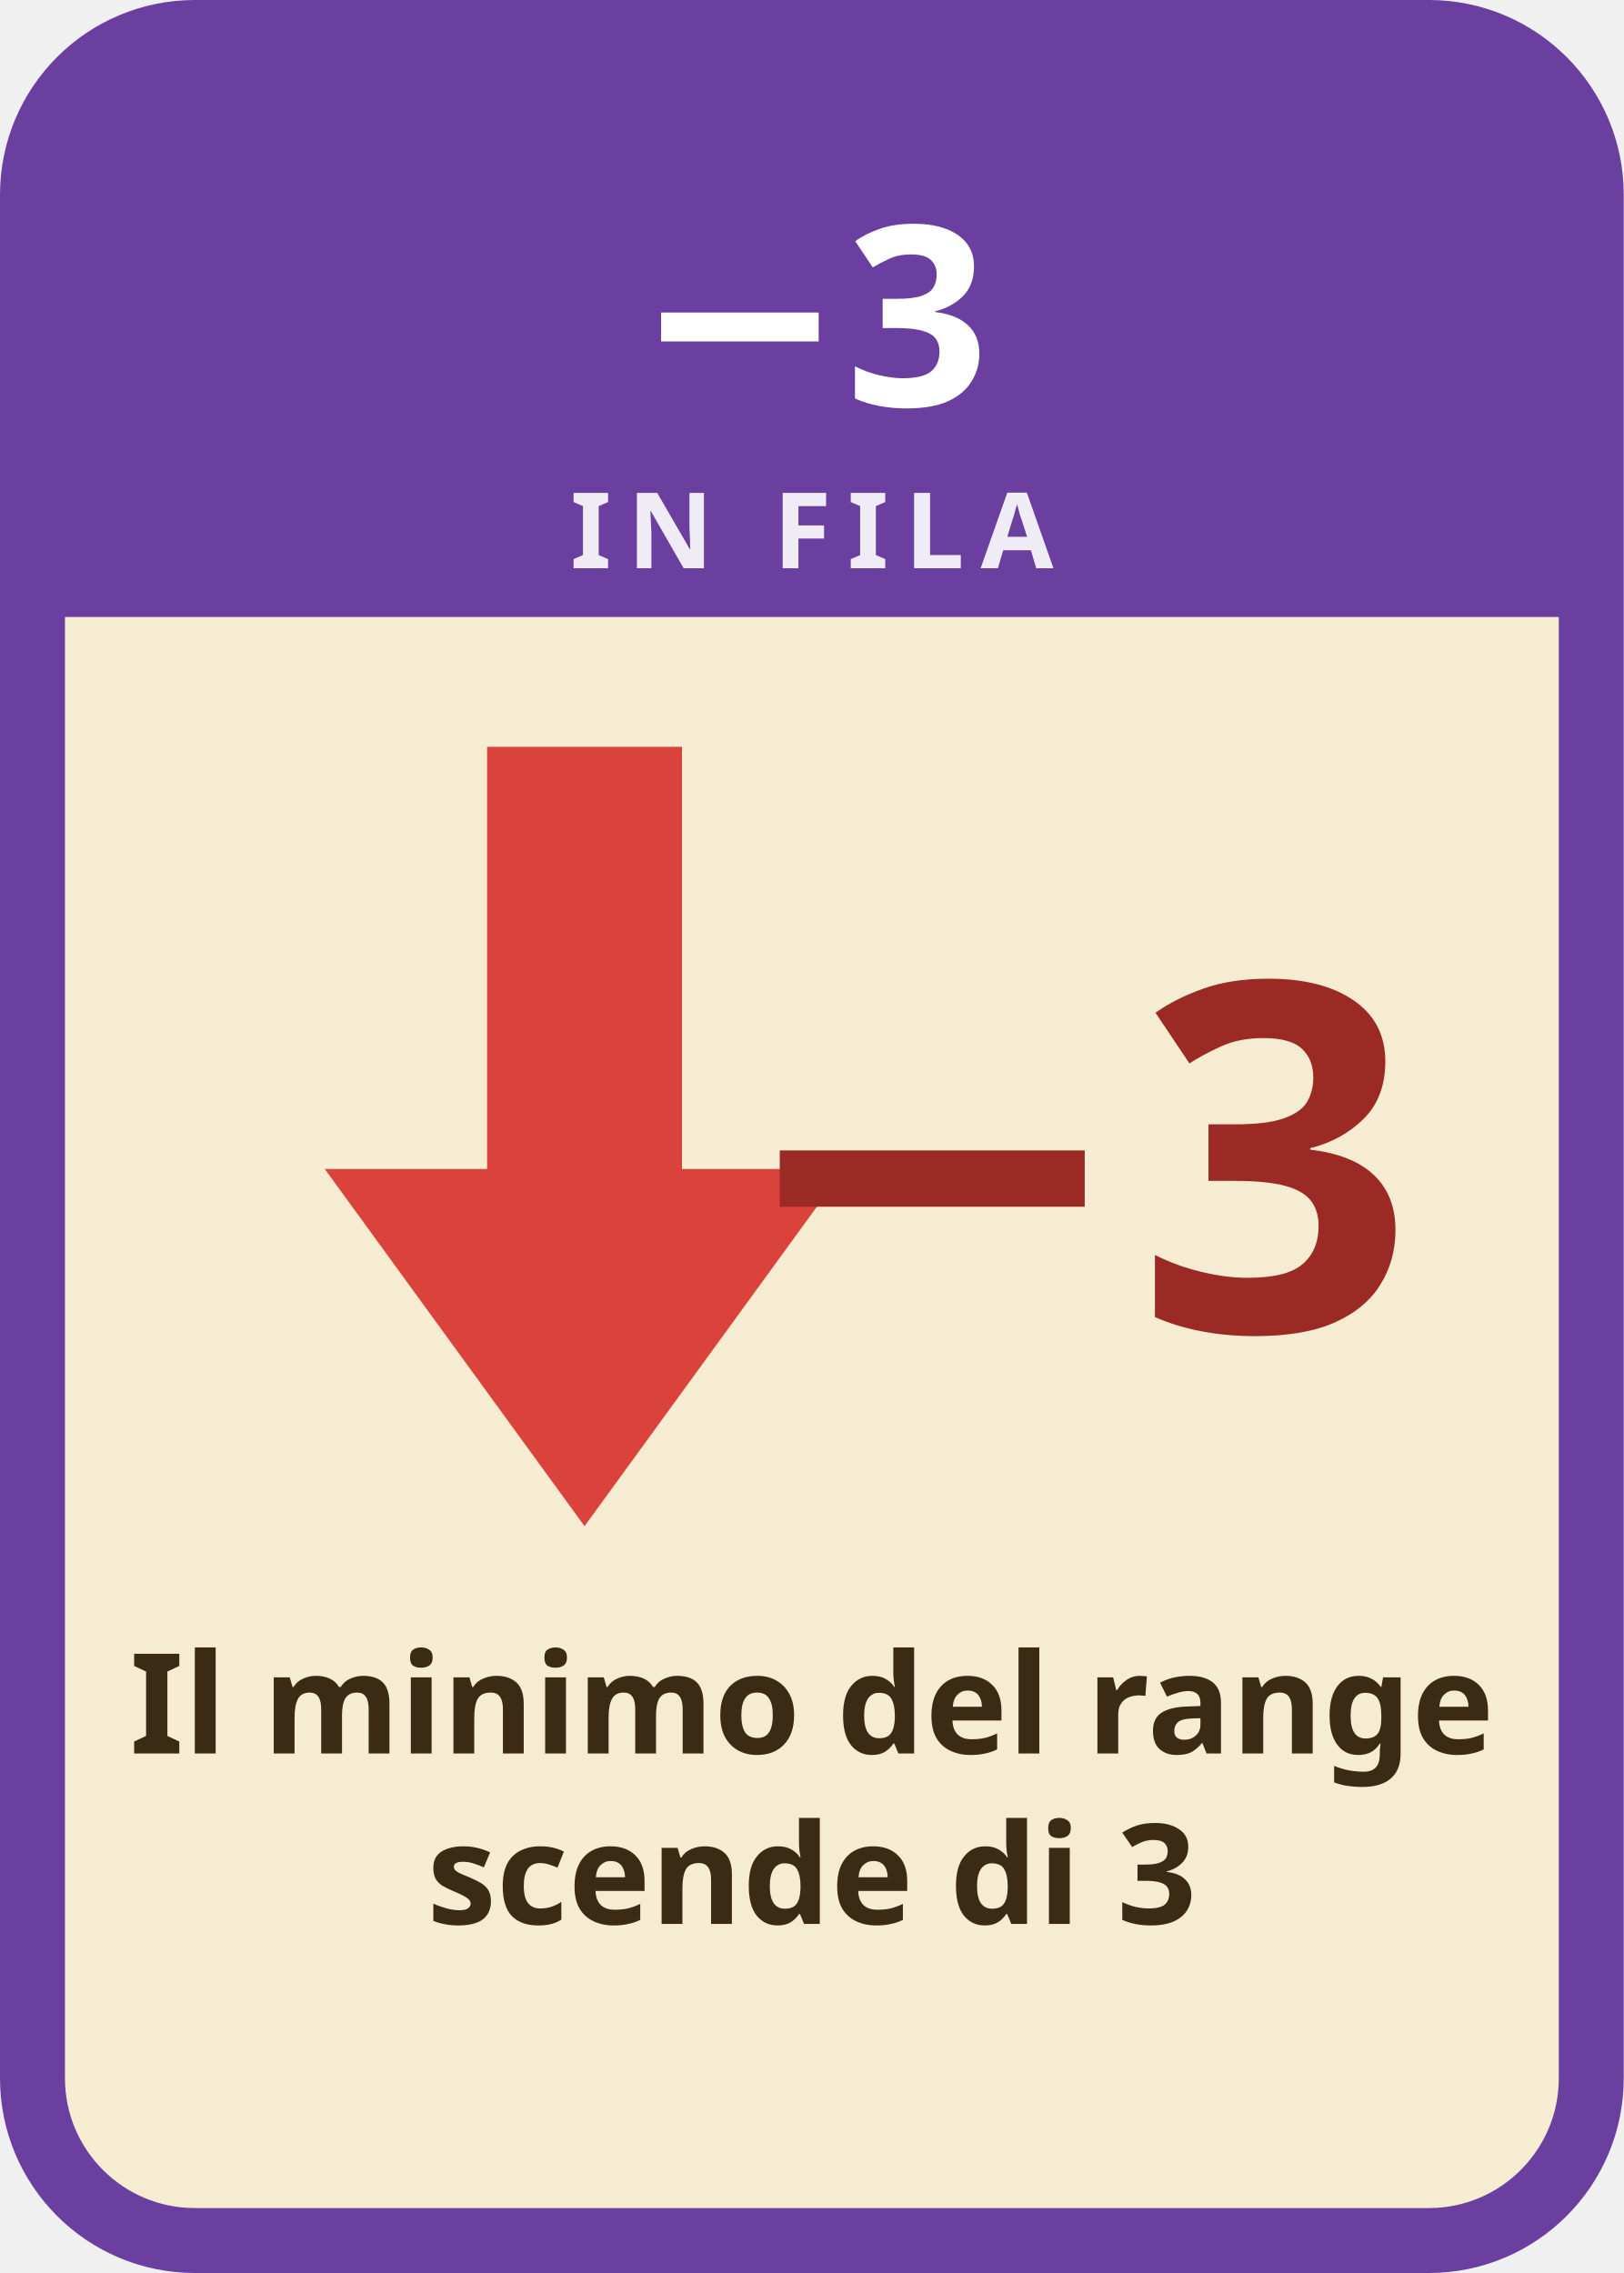
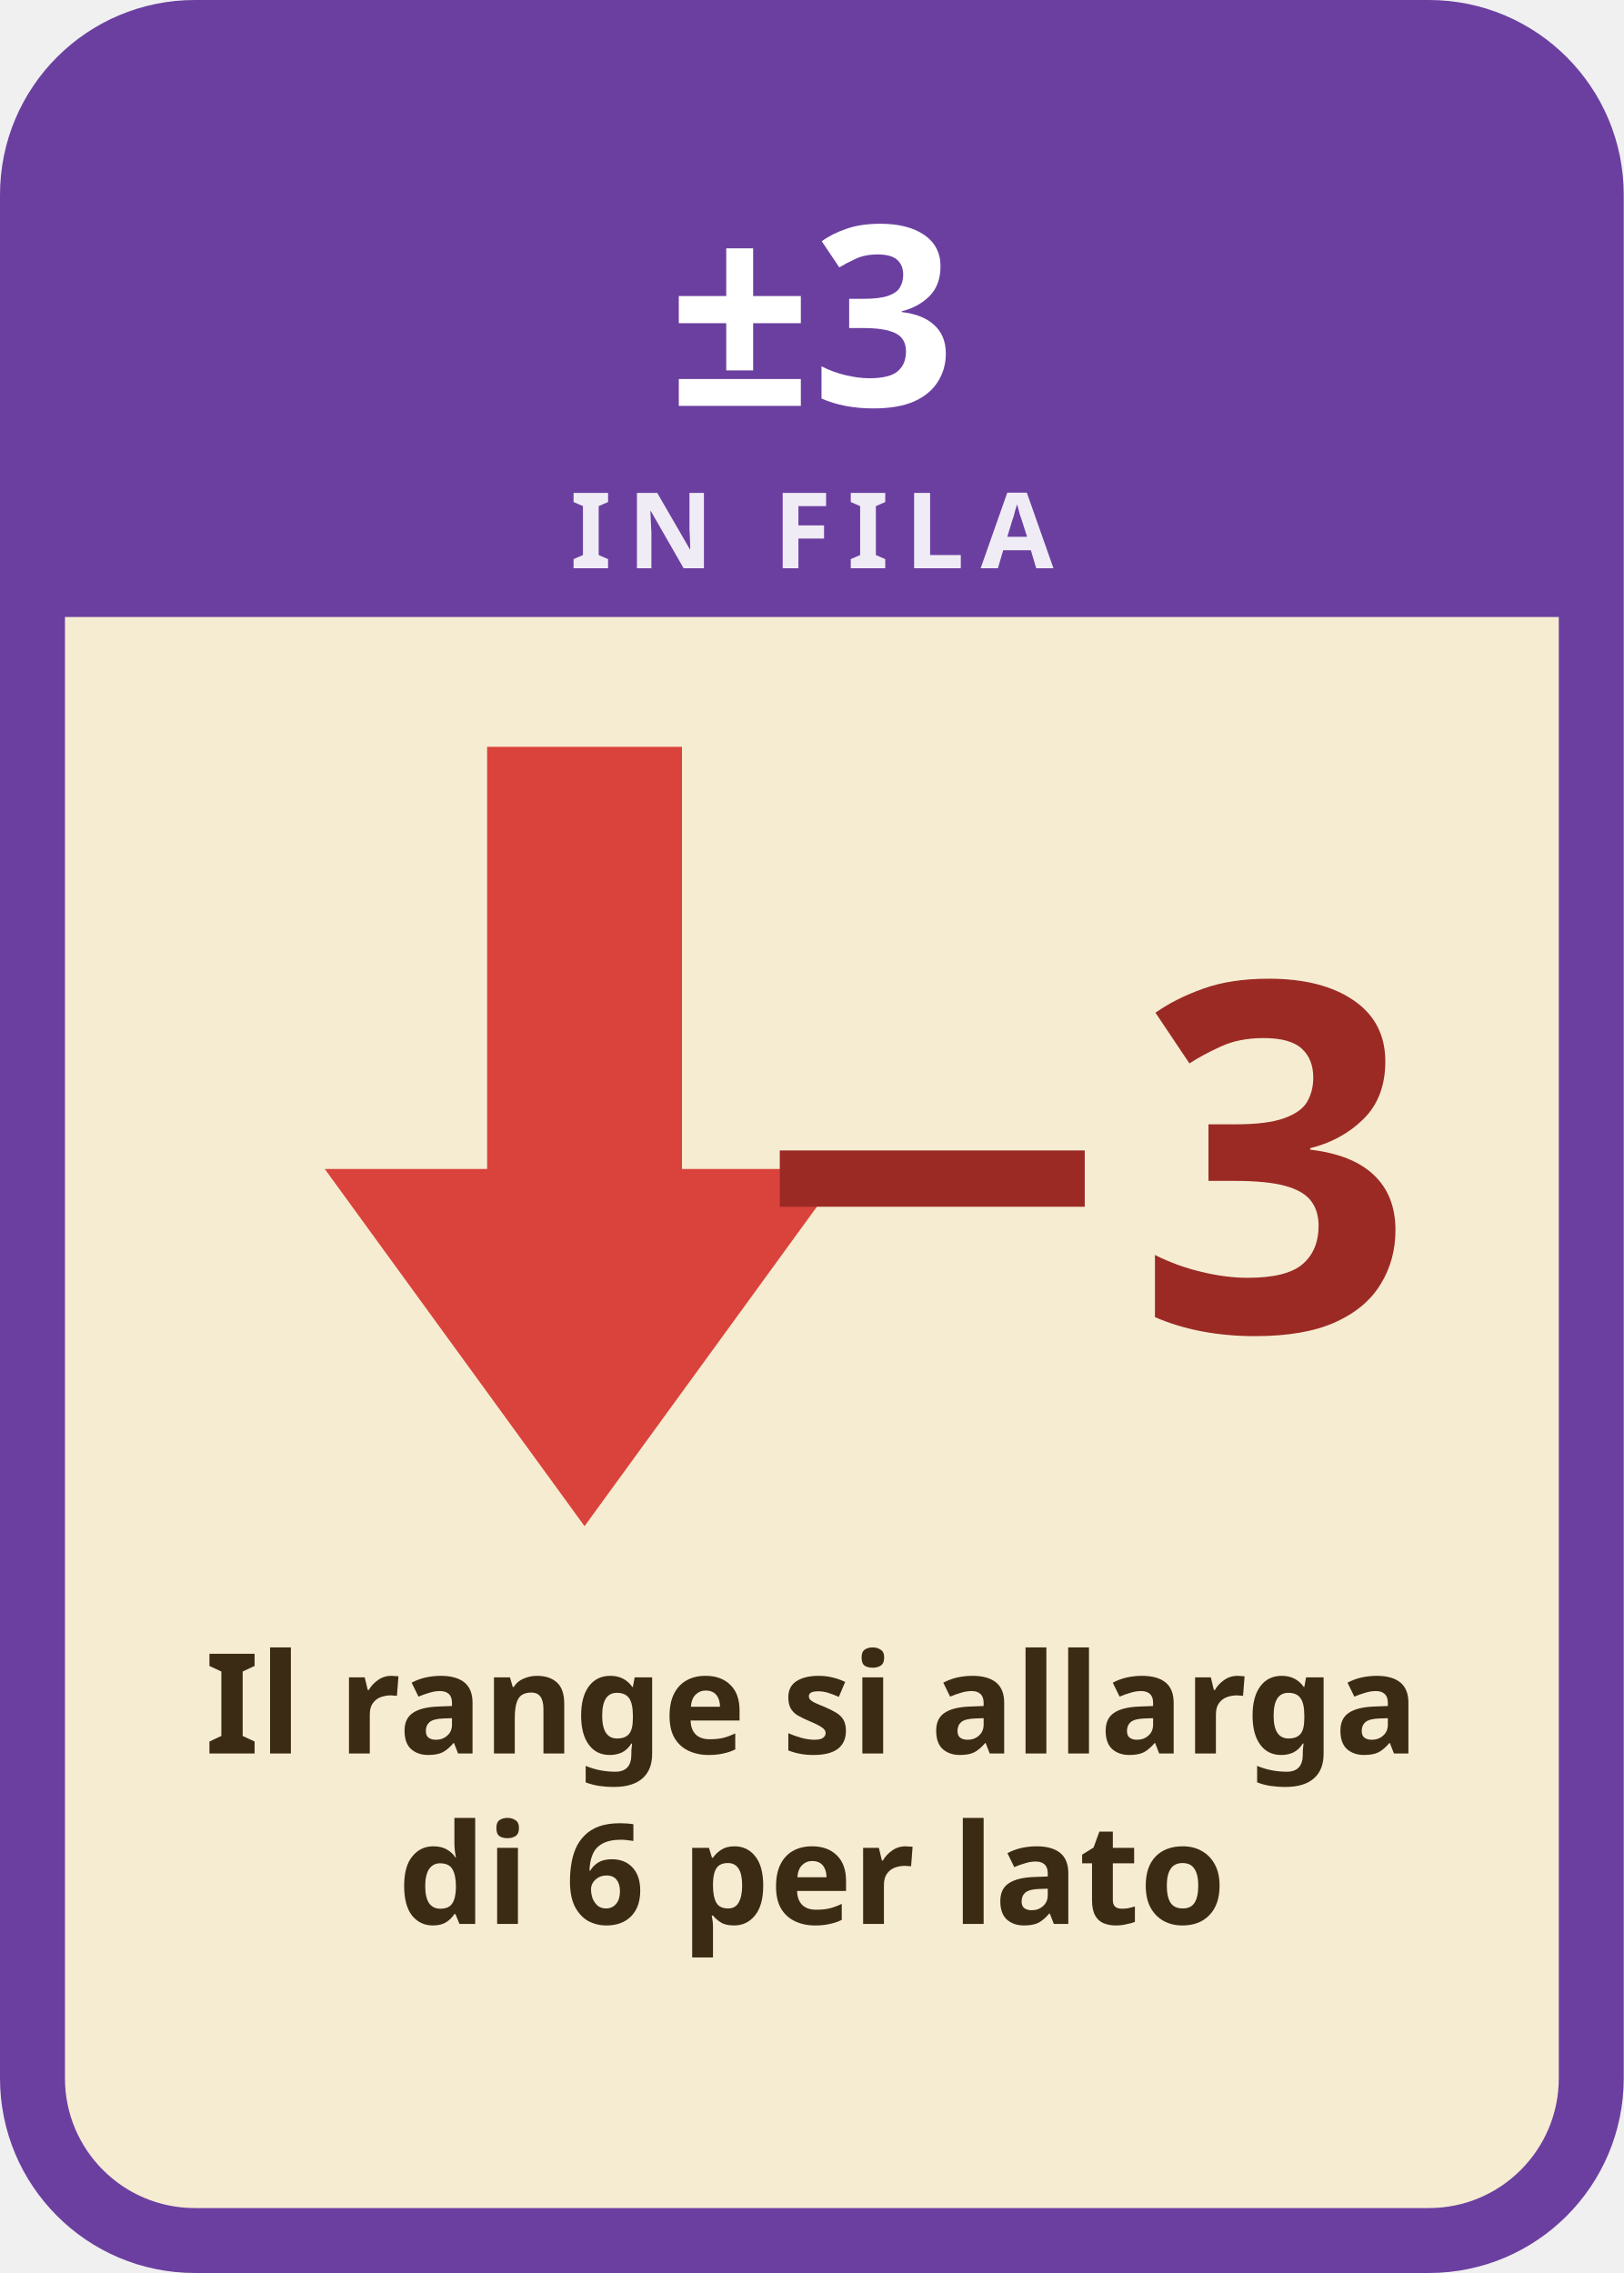
- <svg xmlns="http://www.w3.org/2000/svg" viewBox="0 0 100 140" width="300" height="420" role="img" aria-label="−3">
+ <svg xmlns="http://www.w3.org/2000/svg" viewBox="0 0 100 140" width="300" height="420" role="img" aria-label="±3">
  <rect x="2" y="2" width="96" height="136" rx="10" fill="#f6ecd2" stroke="#6b3fa0" stroke-width="4" />
  <path d="M2 12a10 10 0 0 1 10-10h76a10 10 0 0 1 10 10v26H2z" fill="#6b3fa0" />
-   <text x="50" y="25" font-size="15.5" font-weight="900" fill="#fff" text-anchor="middle" font-family="'Trebuchet MS','Segoe UI',Verdana,sans-serif">−3</text>
+   <text x="50" y="25" font-size="15.5" font-weight="900" fill="#fff" text-anchor="middle" font-family="'Trebuchet MS','Segoe UI',Verdana,sans-serif">±3</text>
  <text x="50" y="35" font-size="6.5" font-weight="800" fill="#fff" text-anchor="middle" font-family="'Trebuchet MS','Segoe UI',Verdana,sans-serif" letter-spacing="1" opacity="0.9">IN FILA</text>
  <g transform="translate(20 40)">
    <polygon points="16,54 32,32 22,32 22,6 10,6 10,32 0,32" fill="#d9433b" />
    <text x="46" y="42" font-size="30" font-weight="900" fill="#9b2a24" text-anchor="middle" font-family="'Trebuchet MS','Segoe UI',Verdana,sans-serif">−3</text>
  </g>
-   <text x="50" y="108" font-size="8.6" fill="#3b2a14" text-anchor="middle" font-family="'Trebuchet MS','Segoe UI',Verdana,sans-serif" font-weight="700">Il minimo del range</text>
-   <text x="50" y="118.5" font-size="8.6" fill="#3b2a14" text-anchor="middle" font-family="'Trebuchet MS','Segoe UI',Verdana,sans-serif" font-weight="700">scende di 3</text>
+   <text x="50" y="108" font-size="8.6" fill="#3b2a14" text-anchor="middle" font-family="'Trebuchet MS','Segoe UI',Verdana,sans-serif" font-weight="700">Il range si allarga</text>
+   <text x="50" y="118.5" font-size="8.6" fill="#3b2a14" text-anchor="middle" font-family="'Trebuchet MS','Segoe UI',Verdana,sans-serif" font-weight="700">di 6 per lato</text>
</svg>
